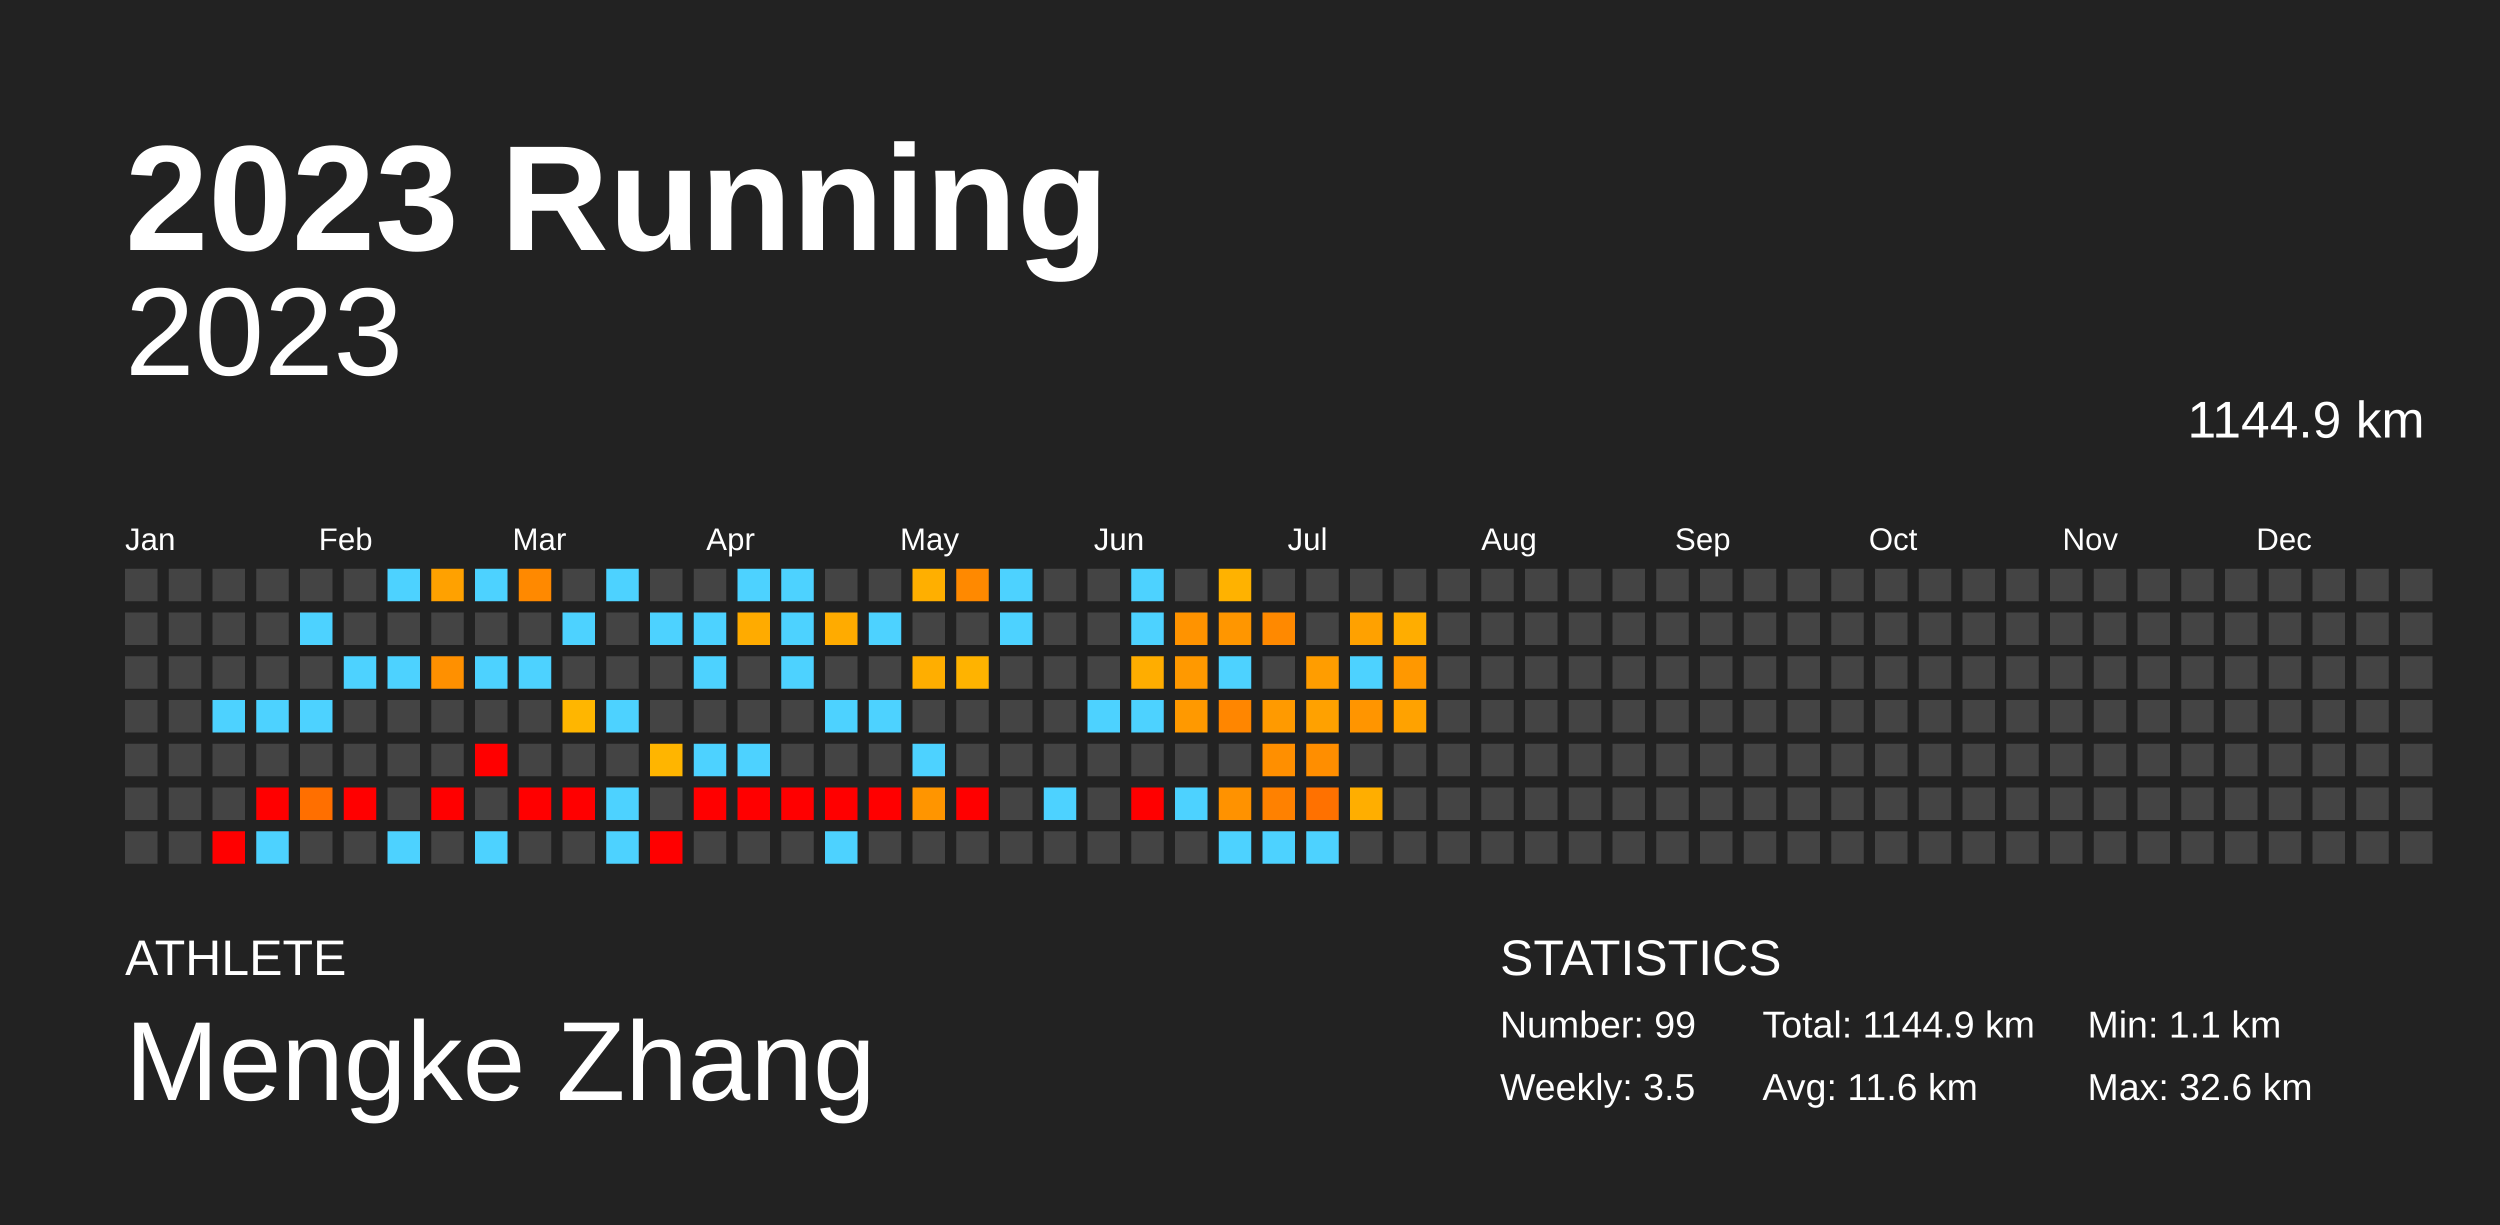
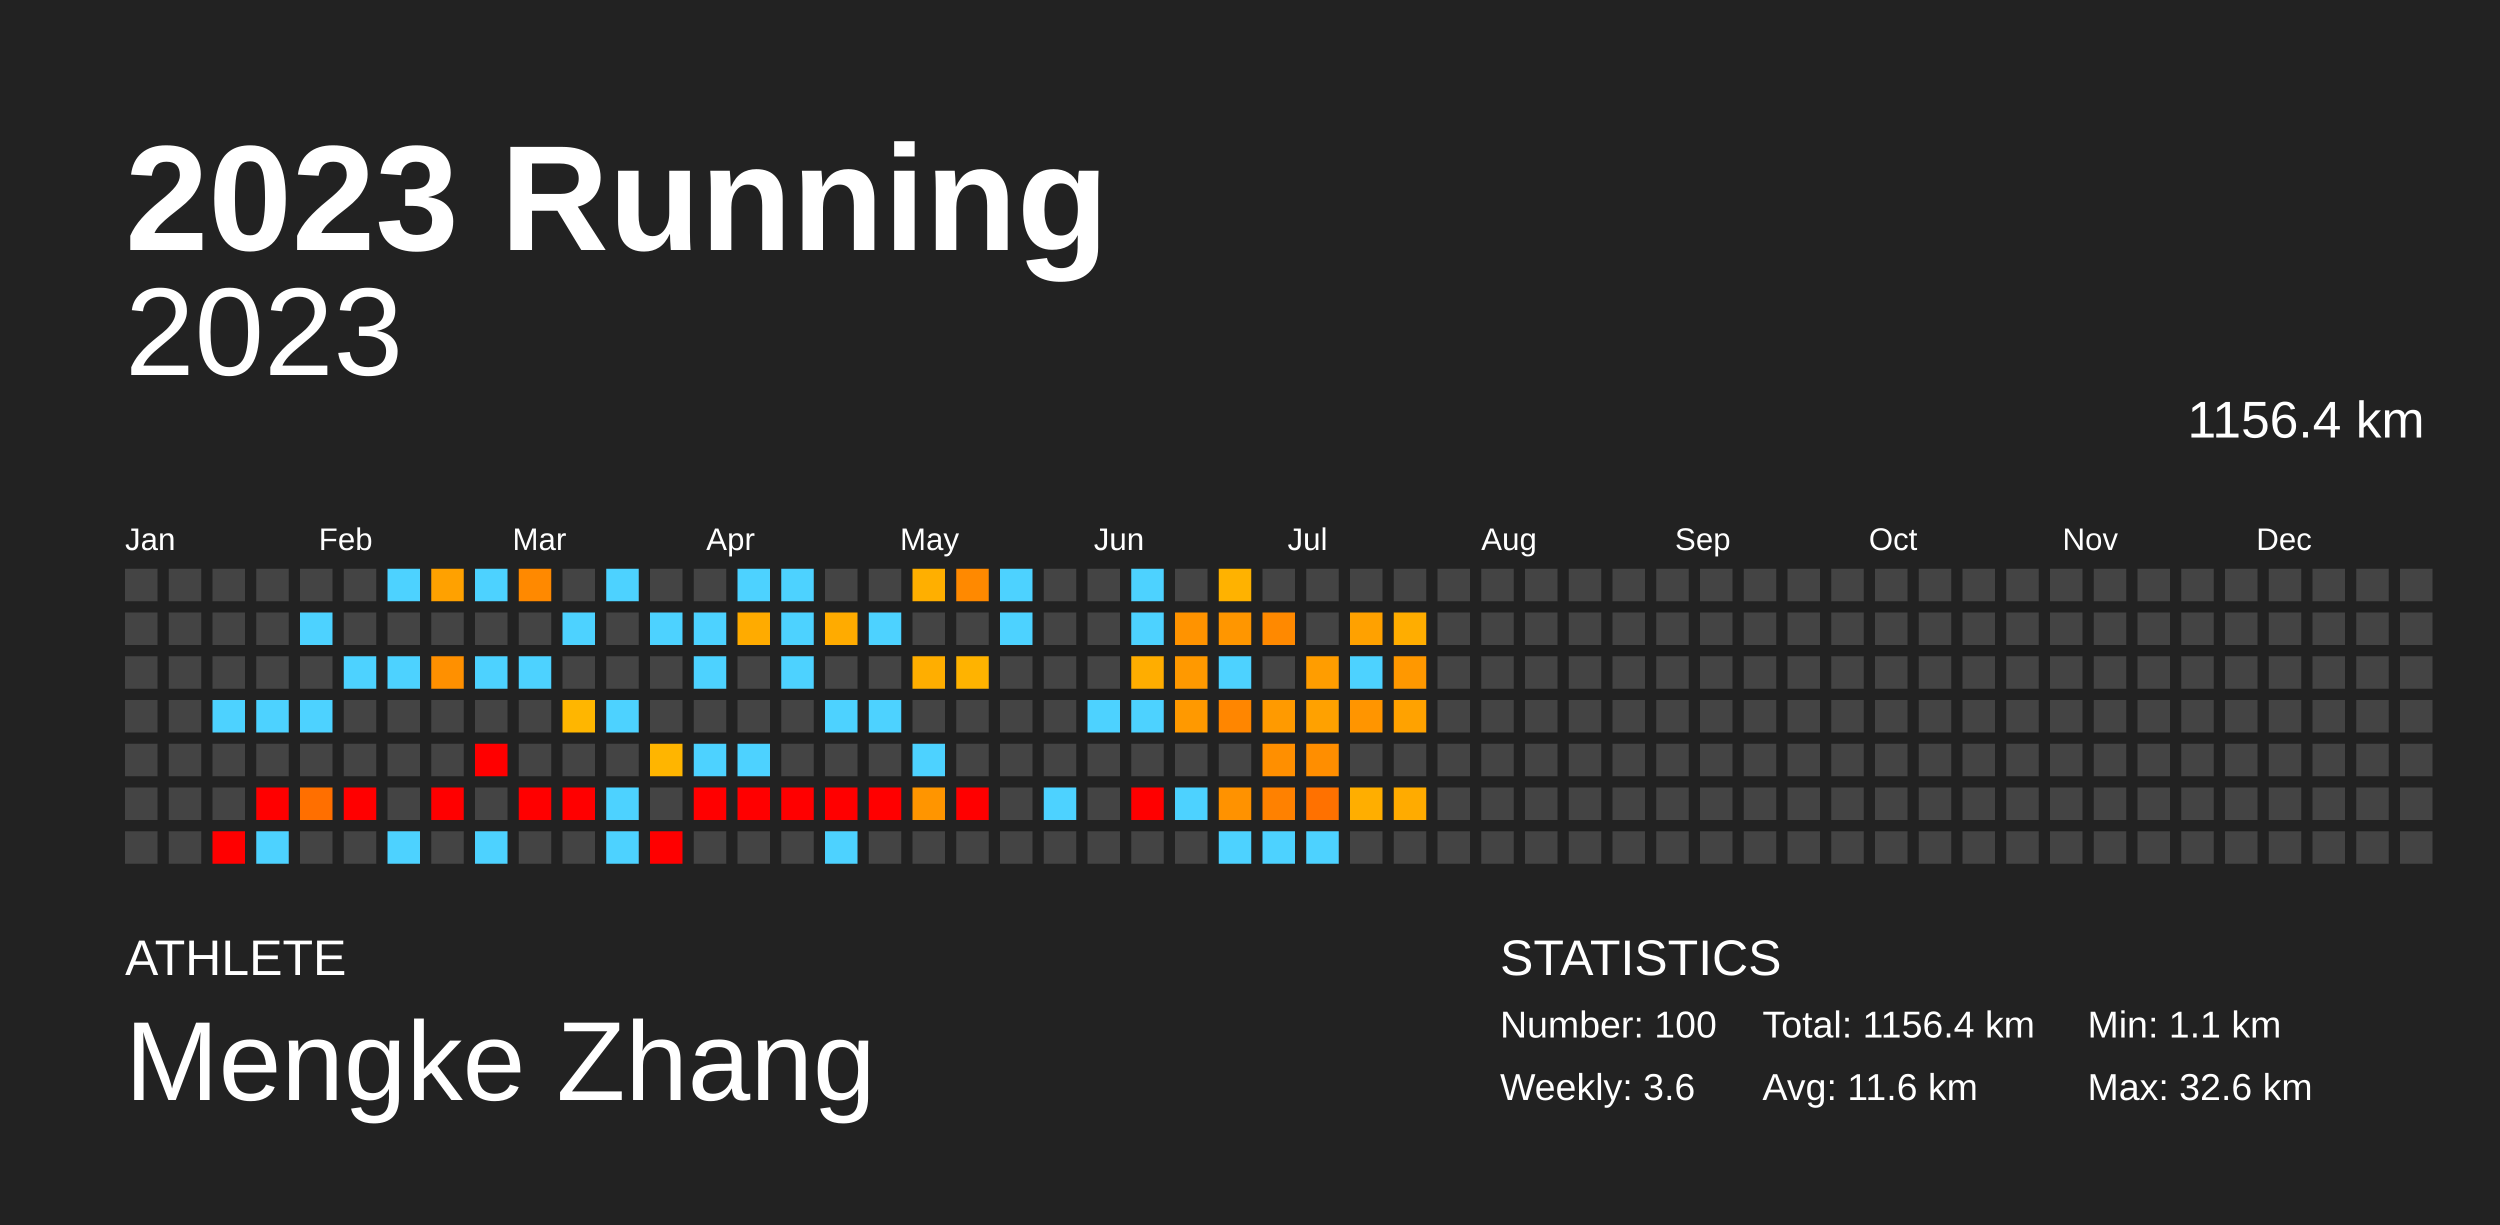
<svg xmlns="http://www.w3.org/2000/svg" baseProfile="full" height="98mm" version="1.1" viewBox="0,0,200,98" width="200mm">
  <defs />
  <rect fill="#222222" height="98" width="200" x="0" y="0" />
  <text fill="#FFFFFF" style="font-size:12px; font-family:Arial; font-weight:bold;" x="10" y="20">2023 Running</text>
  <text fill="#FFFFFF" style="font-size:4px; font-family:Arial" x="10" y="78">ATHLETE</text>
  <text fill="#FFFFFF" style="font-size:9px; font-family:Arial" x="10" y="88">Mengke Zhang</text>
  <text fill="#FFFFFF" style="font-size:4px; font-family:Arial" x="120" y="78">STATISTICS</text>
-   <text fill="#FFFFFF" style="font-size:3px; font-family:Arial" x="120" y="83">Number: 99</text>
-   <text fill="#FFFFFF" style="font-size:3px; font-family:Arial" x="120" y="88">Weekly: 3.5</text>
-   <text fill="#FFFFFF" style="font-size:3px; font-family:Arial" x="141" y="83">Total: 1144.9 km</text>
+   <text fill="#FFFFFF" style="font-size:3px; font-family:Arial" x="120" y="83">Number: 100</text>
+   <text fill="#FFFFFF" style="font-size:3px; font-family:Arial" x="120" y="88">Weekly: 3.6</text>
+   <text fill="#FFFFFF" style="font-size:3px; font-family:Arial" x="141" y="83">Total: 1156.4 km</text>
  <text fill="#FFFFFF" style="font-size:3px; font-family:Arial" x="141" y="88">Avg: 11.6 km</text>
  <text fill="#FFFFFF" style="font-size:3px; font-family:Arial" x="167" y="83">Min: 1.1 km</text>
  <text fill="#FFFFFF" style="font-size:3px; font-family:Arial" x="167" y="88">Max: 32.6 km</text>
  <text alignment-baseline="hanging" fill="#FFFFFF" style="font-size:10.0px; font-family:Arial;" x="10" y="30">2023</text>
-   <text alignment-baseline="hanging" fill="#FFFFFF" style="font-size:4.125px; font-family:Arial;" x="175" y="35">1144.9 km</text>
+   <text alignment-baseline="hanging" fill="#FFFFFF" style="font-size:4.125px; font-family:Arial;" x="175" y="35">1156.4 km</text>
  <text fill="#FFFFFF" style="font-size:2.5px; font-family:Arial" x="10.0" y="44">Jan</text>
  <text fill="#FFFFFF" style="font-size:2.5px; font-family:Arial" x="25.5" y="44">Feb</text>
  <text fill="#FFFFFF" style="font-size:2.5px; font-family:Arial" x="41.0" y="44">Mar</text>
  <text fill="#FFFFFF" style="font-size:2.5px; font-family:Arial" x="56.5" y="44">Apr</text>
  <text fill="#FFFFFF" style="font-size:2.5px; font-family:Arial" x="72.0" y="44">May</text>
  <text fill="#FFFFFF" style="font-size:2.5px; font-family:Arial" x="87.5" y="44">Jun</text>
  <text fill="#FFFFFF" style="font-size:2.5px; font-family:Arial" x="103.0" y="44">Jul</text>
  <text fill="#FFFFFF" style="font-size:2.5px; font-family:Arial" x="118.5" y="44">Aug</text>
  <text fill="#FFFFFF" style="font-size:2.5px; font-family:Arial" x="134.0" y="44">Sep</text>
  <text fill="#FFFFFF" style="font-size:2.5px; font-family:Arial" x="149.5" y="44">Oct</text>
  <text fill="#FFFFFF" style="font-size:2.5px; font-family:Arial" x="165.0" y="44">Nov</text>
  <text fill="#FFFFFF" style="font-size:2.5px; font-family:Arial" x="180.5" y="44">Dec</text>
  <rect fill="#444444" height="2.6" width="2.6" x="10.0" y="45.5" />
  <rect fill="#444444" height="2.6" width="2.6" x="10.0" y="49.0" />
  <rect fill="#444444" height="2.6" width="2.6" x="10.0" y="52.5" />
  <rect fill="#444444" height="2.6" width="2.6" x="10.0" y="56.0" />
  <rect fill="#444444" height="2.6" width="2.6" x="10.0" y="59.5" />
  <rect fill="#444444" height="2.6" width="2.6" x="10.0" y="63.0" />
  <rect fill="#444444" height="2.6" width="2.6" x="10.0" y="66.5" />
  <rect fill="#444444" height="2.6" width="2.6" x="13.5" y="45.5" />
  <rect fill="#444444" height="2.6" width="2.6" x="13.5" y="49.0" />
  <rect fill="#444444" height="2.6" width="2.6" x="13.5" y="52.5" />
  <rect fill="#444444" height="2.6" width="2.6" x="13.5" y="56.0" />
  <rect fill="#444444" height="2.6" width="2.6" x="13.5" y="59.5" />
  <rect fill="#444444" height="2.6" width="2.6" x="13.5" y="63.0" />
  <rect fill="#444444" height="2.6" width="2.6" x="13.5" y="66.5" />
  <rect fill="#444444" height="2.6" width="2.6" x="17.0" y="45.5" />
  <rect fill="#444444" height="2.6" width="2.6" x="17.0" y="49.0" />
  <rect fill="#444444" height="2.6" width="2.6" x="17.0" y="52.5" />
  <rect fill="#4dd2ff" height="2.6" width="2.6" x="17.0" y="56.0" />
  <rect fill="#444444" height="2.6" width="2.6" x="17.0" y="59.5" />
  <rect fill="#444444" height="2.6" width="2.6" x="17.0" y="63.0" />
  <rect fill="red" height="2.6" width="2.6" x="17.0" y="66.5" />
  <rect fill="#444444" height="2.6" width="2.6" x="20.5" y="45.5" />
  <rect fill="#444444" height="2.6" width="2.6" x="20.5" y="49.0" />
  <rect fill="#444444" height="2.6" width="2.6" x="20.5" y="52.5" />
  <rect fill="#4dd2ff" height="2.6" width="2.6" x="20.5" y="56.0" />
  <rect fill="#444444" height="2.6" width="2.6" x="20.5" y="59.5" />
  <rect fill="red" height="2.6" width="2.6" x="20.5" y="63.0" />
  <rect fill="#4dd2ff" height="2.6" width="2.6" x="20.5" y="66.5" />
  <rect fill="#444444" height="2.6" width="2.6" x="24.0" y="45.5" />
  <rect fill="#4dd2ff" height="2.6" width="2.6" x="24.0" y="49.0" />
  <rect fill="#444444" height="2.6" width="2.6" x="24.0" y="52.5" />
  <rect fill="#4dd2ff" height="2.6" width="2.6" x="24.0" y="56.0" />
  <rect fill="#444444" height="2.6" width="2.6" x="24.0" y="59.5" />
  <rect fill="#ff6f00" height="2.6" width="2.6" x="24.0" y="63.0" />
  <rect fill="#444444" height="2.6" width="2.6" x="24.0" y="66.5" />
  <rect fill="#444444" height="2.6" width="2.6" x="27.5" y="45.5" />
  <rect fill="#444444" height="2.6" width="2.6" x="27.5" y="49.0" />
  <rect fill="#4dd2ff" height="2.6" width="2.6" x="27.5" y="52.5" />
  <rect fill="#444444" height="2.6" width="2.6" x="27.5" y="56.0" />
  <rect fill="#444444" height="2.6" width="2.6" x="27.5" y="59.5" />
  <rect fill="red" height="2.6" width="2.6" x="27.5" y="63.0" />
  <rect fill="#444444" height="2.6" width="2.6" x="27.5" y="66.5" />
  <rect fill="#4dd2ff" height="2.6" width="2.6" x="31.0" y="45.5" />
  <rect fill="#444444" height="2.6" width="2.6" x="31.0" y="49.0" />
  <rect fill="#4dd2ff" height="2.6" width="2.6" x="31.0" y="52.5" />
  <rect fill="#444444" height="2.6" width="2.6" x="31.0" y="56.0" />
  <rect fill="#444444" height="2.6" width="2.6" x="31.0" y="59.5" />
  <rect fill="#444444" height="2.6" width="2.6" x="31.0" y="63.0" />
  <rect fill="#4dd2ff" height="2.6" width="2.6" x="31.0" y="66.5" />
  <rect fill="#ffa100" height="2.6" width="2.6" x="34.5" y="45.5" />
  <rect fill="#444444" height="2.6" width="2.6" x="34.5" y="49.0" />
  <rect fill="#ff9000" height="2.6" width="2.6" x="34.5" y="52.5" />
  <rect fill="#444444" height="2.6" width="2.6" x="34.5" y="56.0" />
  <rect fill="#444444" height="2.6" width="2.6" x="34.5" y="59.5" />
  <rect fill="red" height="2.6" width="2.6" x="34.5" y="63.0" />
  <rect fill="#444444" height="2.6" width="2.6" x="34.5" y="66.5" />
  <rect fill="#4dd2ff" height="2.6" width="2.6" x="38.0" y="45.5" />
  <rect fill="#444444" height="2.6" width="2.6" x="38.0" y="49.0" />
  <rect fill="#4dd2ff" height="2.6" width="2.6" x="38.0" y="52.5" />
  <rect fill="#444444" height="2.6" width="2.6" x="38.0" y="56.0" />
  <rect fill="red" height="2.6" width="2.6" x="38.0" y="59.5" />
  <rect fill="#444444" height="2.6" width="2.6" x="38.0" y="63.0" />
  <rect fill="#4dd2ff" height="2.6" width="2.6" x="38.0" y="66.5" />
  <rect fill="#ff8900" height="2.6" width="2.6" x="41.5" y="45.5" />
  <rect fill="#444444" height="2.6" width="2.6" x="41.5" y="49.0" />
  <rect fill="#4dd2ff" height="2.6" width="2.6" x="41.5" y="52.5" />
  <rect fill="#444444" height="2.6" width="2.6" x="41.5" y="56.0" />
  <rect fill="#444444" height="2.6" width="2.6" x="41.5" y="59.5" />
  <rect fill="red" height="2.6" width="2.6" x="41.5" y="63.0" />
  <rect fill="#444444" height="2.6" width="2.6" x="41.5" y="66.5" />
  <rect fill="#444444" height="2.6" width="2.6" x="45.0" y="45.5" />
  <rect fill="#4dd2ff" height="2.6" width="2.6" x="45.0" y="49.0" />
  <rect fill="#444444" height="2.6" width="2.6" x="45.0" y="52.5" />
  <rect fill="#ffb600" height="2.6" width="2.6" x="45.0" y="56.0" />
  <rect fill="#444444" height="2.6" width="2.6" x="45.0" y="59.5" />
  <rect fill="red" height="2.6" width="2.6" x="45.0" y="63.0" />
  <rect fill="#444444" height="2.6" width="2.6" x="45.0" y="66.5" />
  <rect fill="#4dd2ff" height="2.6" width="2.6" x="48.5" y="45.5" />
  <rect fill="#444444" height="2.6" width="2.6" x="48.5" y="49.0" />
  <rect fill="#444444" height="2.6" width="2.6" x="48.5" y="52.5" />
  <rect fill="#4dd2ff" height="2.6" width="2.6" x="48.5" y="56.0" />
  <rect fill="#444444" height="2.6" width="2.6" x="48.5" y="59.5" />
  <rect fill="#4dd2ff" height="2.6" width="2.6" x="48.5" y="63.0" />
  <rect fill="#4dd2ff" height="2.6" width="2.6" x="48.5" y="66.5" />
  <rect fill="#444444" height="2.6" width="2.6" x="52.0" y="45.5" />
  <rect fill="#4dd2ff" height="2.6" width="2.6" x="52.0" y="49.0" />
  <rect fill="#444444" height="2.6" width="2.6" x="52.0" y="52.5" />
  <rect fill="#444444" height="2.6" width="2.6" x="52.0" y="56.0" />
  <rect fill="#ffb500" height="2.6" width="2.6" x="52.0" y="59.5" />
  <rect fill="#444444" height="2.6" width="2.6" x="52.0" y="63.0" />
  <rect fill="red" height="2.6" width="2.6" x="52.0" y="66.5" />
  <rect fill="#444444" height="2.6" width="2.6" x="55.5" y="45.5" />
  <rect fill="#4dd2ff" height="2.6" width="2.6" x="55.5" y="49.0" />
  <rect fill="#4dd2ff" height="2.6" width="2.6" x="55.5" y="52.5" />
  <rect fill="#444444" height="2.6" width="2.6" x="55.5" y="56.0" />
  <rect fill="#4dd2ff" height="2.6" width="2.6" x="55.5" y="59.5" />
  <rect fill="red" height="2.6" width="2.6" x="55.5" y="63.0" />
  <rect fill="#444444" height="2.6" width="2.6" x="55.5" y="66.5" />
  <rect fill="#4dd2ff" height="2.6" width="2.6" x="59.0" y="45.5" />
  <rect fill="#ffab00" height="2.6" width="2.6" x="59.0" y="49.0" />
  <rect fill="#444444" height="2.6" width="2.6" x="59.0" y="52.5" />
  <rect fill="#444444" height="2.6" width="2.6" x="59.0" y="56.0" />
  <rect fill="#4dd2ff" height="2.6" width="2.6" x="59.0" y="59.5" />
  <rect fill="red" height="2.6" width="2.6" x="59.0" y="63.0" />
  <rect fill="#444444" height="2.6" width="2.6" x="59.0" y="66.5" />
  <rect fill="#4dd2ff" height="2.6" width="2.6" x="62.5" y="45.5" />
  <rect fill="#4dd2ff" height="2.6" width="2.6" x="62.5" y="49.0" />
  <rect fill="#4dd2ff" height="2.6" width="2.6" x="62.5" y="52.5" />
  <rect fill="#444444" height="2.6" width="2.6" x="62.5" y="56.0" />
  <rect fill="#444444" height="2.6" width="2.6" x="62.5" y="59.5" />
  <rect fill="red" height="2.6" width="2.6" x="62.5" y="63.0" />
  <rect fill="#444444" height="2.6" width="2.6" x="62.5" y="66.5" />
  <rect fill="#444444" height="2.6" width="2.6" x="66.0" y="45.5" />
  <rect fill="#ffab00" height="2.6" width="2.6" x="66.0" y="49.0" />
  <rect fill="#444444" height="2.6" width="2.6" x="66.0" y="52.5" />
  <rect fill="#4dd2ff" height="2.6" width="2.6" x="66.0" y="56.0" />
  <rect fill="#444444" height="2.6" width="2.6" x="66.0" y="59.5" />
  <rect fill="red" height="2.6" width="2.6" x="66.0" y="63.0" />
  <rect fill="#4dd2ff" height="2.6" width="2.6" x="66.0" y="66.5" />
  <rect fill="#444444" height="2.6" width="2.6" x="69.5" y="45.5" />
  <rect fill="#4dd2ff" height="2.6" width="2.6" x="69.5" y="49.0" />
  <rect fill="#444444" height="2.6" width="2.6" x="69.5" y="52.5" />
  <rect fill="#4dd2ff" height="2.6" width="2.6" x="69.5" y="56.0" />
  <rect fill="#444444" height="2.6" width="2.6" x="69.5" y="59.5" />
  <rect fill="red" height="2.6" width="2.6" x="69.5" y="63.0" />
  <rect fill="#444444" height="2.6" width="2.6" x="69.5" y="66.5" />
  <rect fill="#ffaf00" height="2.6" width="2.6" x="73.0" y="45.5" />
  <rect fill="#444444" height="2.6" width="2.6" x="73.0" y="49.0" />
  <rect fill="#ffae00" height="2.6" width="2.6" x="73.0" y="52.5" />
  <rect fill="#444444" height="2.6" width="2.6" x="73.0" y="56.0" />
  <rect fill="#4dd2ff" height="2.6" width="2.6" x="73.0" y="59.5" />
  <rect fill="#ff9500" height="2.6" width="2.6" x="73.0" y="63.0" />
  <rect fill="#444444" height="2.6" width="2.6" x="73.0" y="66.5" />
  <rect fill="#ff8900" height="2.6" width="2.6" x="76.5" y="45.5" />
  <rect fill="#444444" height="2.6" width="2.6" x="76.5" y="49.0" />
  <rect fill="#ffb300" height="2.6" width="2.6" x="76.5" y="52.5" />
  <rect fill="#444444" height="2.6" width="2.6" x="76.5" y="56.0" />
  <rect fill="#444444" height="2.6" width="2.6" x="76.5" y="59.5" />
  <rect fill="red" height="2.6" width="2.6" x="76.5" y="63.0" />
  <rect fill="#444444" height="2.6" width="2.6" x="76.5" y="66.5" />
  <rect fill="#4dd2ff" height="2.6" width="2.6" x="80.0" y="45.5" />
  <rect fill="#4dd2ff" height="2.6" width="2.6" x="80.0" y="49.0" />
  <rect fill="#444444" height="2.6" width="2.6" x="80.0" y="52.5" />
  <rect fill="#444444" height="2.6" width="2.6" x="80.0" y="56.0" />
  <rect fill="#444444" height="2.6" width="2.6" x="80.0" y="59.5" />
  <rect fill="#444444" height="2.6" width="2.6" x="80.0" y="63.0" />
  <rect fill="#444444" height="2.6" width="2.6" x="80.0" y="66.5" />
  <rect fill="#444444" height="2.6" width="2.6" x="83.5" y="45.5" />
  <rect fill="#444444" height="2.6" width="2.6" x="83.5" y="49.0" />
  <rect fill="#444444" height="2.6" width="2.6" x="83.5" y="52.5" />
  <rect fill="#444444" height="2.6" width="2.6" x="83.5" y="56.0" />
  <rect fill="#444444" height="2.6" width="2.6" x="83.5" y="59.5" />
  <rect fill="#4dd2ff" height="2.6" width="2.6" x="83.5" y="63.0" />
  <rect fill="#444444" height="2.6" width="2.6" x="83.5" y="66.5" />
  <rect fill="#444444" height="2.6" width="2.6" x="87.0" y="45.5" />
  <rect fill="#444444" height="2.6" width="2.6" x="87.0" y="49.0" />
  <rect fill="#444444" height="2.6" width="2.6" x="87.0" y="52.5" />
  <rect fill="#4dd2ff" height="2.6" width="2.6" x="87.0" y="56.0" />
  <rect fill="#444444" height="2.6" width="2.6" x="87.0" y="59.5" />
  <rect fill="#444444" height="2.6" width="2.6" x="87.0" y="63.0" />
  <rect fill="#444444" height="2.6" width="2.6" x="87.0" y="66.5" />
  <rect fill="#4dd2ff" height="2.6" width="2.6" x="90.5" y="45.5" />
  <rect fill="#4dd2ff" height="2.6" width="2.6" x="90.5" y="49.0" />
  <rect fill="#ffad00" height="2.6" width="2.6" x="90.5" y="52.5" />
  <rect fill="#4dd2ff" height="2.6" width="2.6" x="90.5" y="56.0" />
  <rect fill="#444444" height="2.6" width="2.6" x="90.5" y="59.5" />
  <rect fill="red" height="2.6" width="2.6" x="90.5" y="63.0" />
  <rect fill="#444444" height="2.6" width="2.6" x="90.5" y="66.5" />
  <rect fill="#444444" height="2.6" width="2.6" x="94.0" y="45.5" />
  <rect fill="#ff9300" height="2.6" width="2.6" x="94.0" y="49.0" />
  <rect fill="#ff9900" height="2.6" width="2.6" x="94.0" y="52.5" />
  <rect fill="#ff9900" height="2.6" width="2.6" x="94.0" y="56.0" />
  <rect fill="#444444" height="2.6" width="2.6" x="94.0" y="59.5" />
  <rect fill="#4dd2ff" height="2.6" width="2.6" x="94.0" y="63.0" />
  <rect fill="#444444" height="2.6" width="2.6" x="94.0" y="66.5" />
  <rect fill="#ffb200" height="2.6" width="2.6" x="97.5" y="45.5" />
  <rect fill="#ff9600" height="2.6" width="2.6" x="97.5" y="49.0" />
  <rect fill="#4dd2ff" height="2.6" width="2.6" x="97.5" y="52.5" />
  <rect fill="#ff8600" height="2.6" width="2.6" x="97.5" y="56.0" />
  <rect fill="#444444" height="2.6" width="2.6" x="97.5" y="59.5" />
  <rect fill="#ff9200" height="2.6" width="2.6" x="97.5" y="63.0" />
  <rect fill="#4dd2ff" height="2.6" width="2.6" x="97.5" y="66.5" />
  <rect fill="#444444" height="2.6" width="2.6" x="101.0" y="45.5" />
  <rect fill="#ff8900" height="2.6" width="2.6" x="101.0" y="49.0" />
  <rect fill="#444444" height="2.6" width="2.6" x="101.0" y="52.5" />
  <rect fill="#ff9a00" height="2.6" width="2.6" x="101.0" y="56.0" />
  <rect fill="#ff8f00" height="2.6" width="2.6" x="101.0" y="59.5" />
  <rect fill="#ff8100" height="2.6" width="2.6" x="101.0" y="63.0" />
  <rect fill="#4dd2ff" height="2.6" width="2.6" x="101.0" y="66.5" />
  <rect fill="#444444" height="2.6" width="2.6" x="104.5" y="45.5" />
  <rect fill="#444444" height="2.6" width="2.6" x="104.5" y="49.0" />
  <rect fill="#ff9d00" height="2.6" width="2.6" x="104.5" y="52.5" />
  <rect fill="#ffa100" height="2.6" width="2.6" x="104.5" y="56.0" />
  <rect fill="#ff8e00" height="2.6" width="2.6" x="104.5" y="59.5" />
  <rect fill="#ff7100" height="2.6" width="2.6" x="104.5" y="63.0" />
  <rect fill="#4dd2ff" height="2.6" width="2.6" x="104.5" y="66.5" />
  <rect fill="#444444" height="2.6" width="2.6" x="108.0" y="45.5" />
  <rect fill="#ffa100" height="2.6" width="2.6" x="108.0" y="49.0" />
  <rect fill="#4dd2ff" height="2.6" width="2.6" x="108.0" y="52.5" />
  <rect fill="#ff9500" height="2.6" width="2.6" x="108.0" y="56.0" />
  <rect fill="#444444" height="2.6" width="2.6" x="108.0" y="59.5" />
  <rect fill="#ffae00" height="2.6" width="2.6" x="108.0" y="63.0" />
  <rect fill="#444444" height="2.6" width="2.6" x="108.0" y="66.5" />
  <rect fill="#444444" height="2.6" width="2.6" x="111.5" y="45.5" />
  <rect fill="#ffad00" height="2.6" width="2.6" x="111.5" y="49.0" />
  <rect fill="#ff9800" height="2.6" width="2.6" x="111.5" y="52.5" />
  <rect fill="#ffa200" height="2.6" width="2.6" x="111.5" y="56.0" />
  <rect fill="#444444" height="2.6" width="2.6" x="111.5" y="59.5" />
-   <rect fill="#444444" height="2.6" width="2.6" x="111.5" y="63.0" />
+   <rect fill="#ffab00" height="2.6" width="2.6" x="111.5" y="63.0" />
  <rect fill="#444444" height="2.6" width="2.6" x="111.5" y="66.5" />
  <rect fill="#444444" height="2.6" width="2.6" x="115.0" y="45.5" />
  <rect fill="#444444" height="2.6" width="2.6" x="115.0" y="49.0" />
  <rect fill="#444444" height="2.6" width="2.6" x="115.0" y="52.5" />
  <rect fill="#444444" height="2.6" width="2.6" x="115.0" y="56.0" />
  <rect fill="#444444" height="2.6" width="2.6" x="115.0" y="59.5" />
  <rect fill="#444444" height="2.6" width="2.6" x="115.0" y="63.0" />
  <rect fill="#444444" height="2.6" width="2.6" x="115.0" y="66.5" />
  <rect fill="#444444" height="2.6" width="2.6" x="118.5" y="45.5" />
  <rect fill="#444444" height="2.6" width="2.6" x="118.5" y="49.0" />
  <rect fill="#444444" height="2.6" width="2.6" x="118.5" y="52.5" />
  <rect fill="#444444" height="2.6" width="2.6" x="118.5" y="56.0" />
  <rect fill="#444444" height="2.6" width="2.6" x="118.5" y="59.5" />
  <rect fill="#444444" height="2.6" width="2.6" x="118.5" y="63.0" />
  <rect fill="#444444" height="2.6" width="2.6" x="118.5" y="66.5" />
  <rect fill="#444444" height="2.6" width="2.6" x="122.0" y="45.5" />
  <rect fill="#444444" height="2.6" width="2.6" x="122.0" y="49.0" />
  <rect fill="#444444" height="2.6" width="2.6" x="122.0" y="52.5" />
  <rect fill="#444444" height="2.6" width="2.6" x="122.0" y="56.0" />
  <rect fill="#444444" height="2.6" width="2.6" x="122.0" y="59.5" />
  <rect fill="#444444" height="2.6" width="2.6" x="122.0" y="63.0" />
  <rect fill="#444444" height="2.6" width="2.6" x="122.0" y="66.5" />
  <rect fill="#444444" height="2.6" width="2.6" x="125.5" y="45.5" />
  <rect fill="#444444" height="2.6" width="2.6" x="125.5" y="49.0" />
  <rect fill="#444444" height="2.6" width="2.6" x="125.5" y="52.5" />
  <rect fill="#444444" height="2.6" width="2.6" x="125.5" y="56.0" />
  <rect fill="#444444" height="2.6" width="2.6" x="125.5" y="59.5" />
  <rect fill="#444444" height="2.6" width="2.6" x="125.5" y="63.0" />
  <rect fill="#444444" height="2.6" width="2.6" x="125.5" y="66.5" />
  <rect fill="#444444" height="2.6" width="2.6" x="129.0" y="45.5" />
  <rect fill="#444444" height="2.6" width="2.6" x="129.0" y="49.0" />
  <rect fill="#444444" height="2.6" width="2.6" x="129.0" y="52.5" />
  <rect fill="#444444" height="2.6" width="2.6" x="129.0" y="56.0" />
  <rect fill="#444444" height="2.6" width="2.6" x="129.0" y="59.5" />
  <rect fill="#444444" height="2.6" width="2.6" x="129.0" y="63.0" />
  <rect fill="#444444" height="2.6" width="2.6" x="129.0" y="66.5" />
  <rect fill="#444444" height="2.6" width="2.6" x="132.5" y="45.5" />
  <rect fill="#444444" height="2.6" width="2.6" x="132.5" y="49.0" />
  <rect fill="#444444" height="2.6" width="2.6" x="132.5" y="52.5" />
  <rect fill="#444444" height="2.6" width="2.6" x="132.5" y="56.0" />
  <rect fill="#444444" height="2.6" width="2.6" x="132.5" y="59.5" />
  <rect fill="#444444" height="2.6" width="2.6" x="132.5" y="63.0" />
  <rect fill="#444444" height="2.6" width="2.6" x="132.5" y="66.5" />
  <rect fill="#444444" height="2.6" width="2.6" x="136.0" y="45.5" />
  <rect fill="#444444" height="2.6" width="2.6" x="136.0" y="49.0" />
  <rect fill="#444444" height="2.6" width="2.6" x="136.0" y="52.5" />
  <rect fill="#444444" height="2.6" width="2.6" x="136.0" y="56.0" />
  <rect fill="#444444" height="2.6" width="2.6" x="136.0" y="59.5" />
  <rect fill="#444444" height="2.6" width="2.6" x="136.0" y="63.0" />
  <rect fill="#444444" height="2.6" width="2.6" x="136.0" y="66.5" />
  <rect fill="#444444" height="2.6" width="2.6" x="139.5" y="45.5" />
  <rect fill="#444444" height="2.6" width="2.6" x="139.5" y="49.0" />
  <rect fill="#444444" height="2.6" width="2.6" x="139.5" y="52.5" />
  <rect fill="#444444" height="2.6" width="2.6" x="139.5" y="56.0" />
  <rect fill="#444444" height="2.6" width="2.6" x="139.5" y="59.5" />
  <rect fill="#444444" height="2.6" width="2.6" x="139.5" y="63.0" />
  <rect fill="#444444" height="2.6" width="2.6" x="139.5" y="66.5" />
  <rect fill="#444444" height="2.6" width="2.6" x="143.0" y="45.5" />
  <rect fill="#444444" height="2.6" width="2.6" x="143.0" y="49.0" />
  <rect fill="#444444" height="2.6" width="2.6" x="143.0" y="52.5" />
  <rect fill="#444444" height="2.6" width="2.6" x="143.0" y="56.0" />
  <rect fill="#444444" height="2.6" width="2.6" x="143.0" y="59.5" />
  <rect fill="#444444" height="2.6" width="2.6" x="143.0" y="63.0" />
  <rect fill="#444444" height="2.6" width="2.6" x="143.0" y="66.5" />
  <rect fill="#444444" height="2.6" width="2.6" x="146.5" y="45.5" />
  <rect fill="#444444" height="2.6" width="2.6" x="146.5" y="49.0" />
  <rect fill="#444444" height="2.6" width="2.6" x="146.5" y="52.5" />
  <rect fill="#444444" height="2.6" width="2.6" x="146.5" y="56.0" />
  <rect fill="#444444" height="2.6" width="2.6" x="146.5" y="59.5" />
  <rect fill="#444444" height="2.6" width="2.6" x="146.5" y="63.0" />
  <rect fill="#444444" height="2.6" width="2.6" x="146.5" y="66.5" />
  <rect fill="#444444" height="2.6" width="2.6" x="150.0" y="45.5" />
  <rect fill="#444444" height="2.6" width="2.6" x="150.0" y="49.0" />
  <rect fill="#444444" height="2.6" width="2.6" x="150.0" y="52.5" />
  <rect fill="#444444" height="2.6" width="2.6" x="150.0" y="56.0" />
  <rect fill="#444444" height="2.6" width="2.6" x="150.0" y="59.5" />
  <rect fill="#444444" height="2.6" width="2.6" x="150.0" y="63.0" />
  <rect fill="#444444" height="2.6" width="2.6" x="150.0" y="66.5" />
  <rect fill="#444444" height="2.6" width="2.6" x="153.5" y="45.5" />
  <rect fill="#444444" height="2.6" width="2.6" x="153.5" y="49.0" />
  <rect fill="#444444" height="2.6" width="2.6" x="153.5" y="52.5" />
  <rect fill="#444444" height="2.6" width="2.6" x="153.5" y="56.0" />
  <rect fill="#444444" height="2.6" width="2.6" x="153.5" y="59.5" />
  <rect fill="#444444" height="2.6" width="2.6" x="153.5" y="63.0" />
  <rect fill="#444444" height="2.6" width="2.6" x="153.5" y="66.5" />
  <rect fill="#444444" height="2.6" width="2.6" x="157.0" y="45.5" />
  <rect fill="#444444" height="2.6" width="2.6" x="157.0" y="49.0" />
  <rect fill="#444444" height="2.6" width="2.6" x="157.0" y="52.5" />
  <rect fill="#444444" height="2.6" width="2.6" x="157.0" y="56.0" />
  <rect fill="#444444" height="2.6" width="2.6" x="157.0" y="59.5" />
  <rect fill="#444444" height="2.6" width="2.6" x="157.0" y="63.0" />
  <rect fill="#444444" height="2.6" width="2.6" x="157.0" y="66.5" />
  <rect fill="#444444" height="2.6" width="2.6" x="160.5" y="45.5" />
  <rect fill="#444444" height="2.6" width="2.6" x="160.5" y="49.0" />
  <rect fill="#444444" height="2.6" width="2.6" x="160.5" y="52.5" />
  <rect fill="#444444" height="2.6" width="2.6" x="160.5" y="56.0" />
  <rect fill="#444444" height="2.6" width="2.6" x="160.5" y="59.5" />
  <rect fill="#444444" height="2.6" width="2.6" x="160.5" y="63.0" />
  <rect fill="#444444" height="2.6" width="2.6" x="160.5" y="66.5" />
  <rect fill="#444444" height="2.6" width="2.6" x="164.0" y="45.5" />
  <rect fill="#444444" height="2.6" width="2.6" x="164.0" y="49.0" />
  <rect fill="#444444" height="2.6" width="2.6" x="164.0" y="52.5" />
  <rect fill="#444444" height="2.6" width="2.6" x="164.0" y="56.0" />
  <rect fill="#444444" height="2.6" width="2.6" x="164.0" y="59.5" />
  <rect fill="#444444" height="2.6" width="2.6" x="164.0" y="63.0" />
  <rect fill="#444444" height="2.6" width="2.6" x="164.0" y="66.5" />
  <rect fill="#444444" height="2.6" width="2.6" x="167.5" y="45.5" />
  <rect fill="#444444" height="2.6" width="2.6" x="167.5" y="49.0" />
  <rect fill="#444444" height="2.6" width="2.6" x="167.5" y="52.5" />
  <rect fill="#444444" height="2.6" width="2.6" x="167.5" y="56.0" />
  <rect fill="#444444" height="2.6" width="2.6" x="167.5" y="59.5" />
  <rect fill="#444444" height="2.6" width="2.6" x="167.5" y="63.0" />
  <rect fill="#444444" height="2.6" width="2.6" x="167.5" y="66.5" />
  <rect fill="#444444" height="2.6" width="2.6" x="171.0" y="45.5" />
  <rect fill="#444444" height="2.6" width="2.6" x="171.0" y="49.0" />
  <rect fill="#444444" height="2.6" width="2.6" x="171.0" y="52.5" />
  <rect fill="#444444" height="2.6" width="2.6" x="171.0" y="56.0" />
  <rect fill="#444444" height="2.6" width="2.6" x="171.0" y="59.5" />
  <rect fill="#444444" height="2.6" width="2.6" x="171.0" y="63.0" />
  <rect fill="#444444" height="2.6" width="2.6" x="171.0" y="66.5" />
  <rect fill="#444444" height="2.6" width="2.6" x="174.5" y="45.5" />
  <rect fill="#444444" height="2.6" width="2.6" x="174.5" y="49.0" />
  <rect fill="#444444" height="2.6" width="2.6" x="174.5" y="52.5" />
  <rect fill="#444444" height="2.6" width="2.6" x="174.5" y="56.0" />
  <rect fill="#444444" height="2.6" width="2.6" x="174.5" y="59.5" />
  <rect fill="#444444" height="2.6" width="2.6" x="174.5" y="63.0" />
  <rect fill="#444444" height="2.6" width="2.6" x="174.5" y="66.5" />
  <rect fill="#444444" height="2.6" width="2.6" x="178.0" y="45.5" />
  <rect fill="#444444" height="2.6" width="2.6" x="178.0" y="49.0" />
  <rect fill="#444444" height="2.6" width="2.6" x="178.0" y="52.5" />
  <rect fill="#444444" height="2.6" width="2.6" x="178.0" y="56.0" />
  <rect fill="#444444" height="2.6" width="2.6" x="178.0" y="59.5" />
  <rect fill="#444444" height="2.6" width="2.6" x="178.0" y="63.0" />
  <rect fill="#444444" height="2.6" width="2.6" x="178.0" y="66.5" />
  <rect fill="#444444" height="2.6" width="2.6" x="181.5" y="45.5" />
  <rect fill="#444444" height="2.6" width="2.6" x="181.5" y="49.0" />
  <rect fill="#444444" height="2.6" width="2.6" x="181.5" y="52.5" />
  <rect fill="#444444" height="2.6" width="2.6" x="181.5" y="56.0" />
  <rect fill="#444444" height="2.6" width="2.6" x="181.5" y="59.5" />
  <rect fill="#444444" height="2.6" width="2.6" x="181.5" y="63.0" />
  <rect fill="#444444" height="2.6" width="2.6" x="181.5" y="66.5" />
  <rect fill="#444444" height="2.6" width="2.6" x="185.0" y="45.5" />
  <rect fill="#444444" height="2.6" width="2.6" x="185.0" y="49.0" />
  <rect fill="#444444" height="2.6" width="2.6" x="185.0" y="52.5" />
  <rect fill="#444444" height="2.6" width="2.6" x="185.0" y="56.0" />
  <rect fill="#444444" height="2.6" width="2.6" x="185.0" y="59.5" />
  <rect fill="#444444" height="2.6" width="2.6" x="185.0" y="63.0" />
  <rect fill="#444444" height="2.6" width="2.6" x="185.0" y="66.5" />
  <rect fill="#444444" height="2.6" width="2.6" x="188.5" y="45.5" />
  <rect fill="#444444" height="2.6" width="2.6" x="188.5" y="49.0" />
  <rect fill="#444444" height="2.6" width="2.6" x="188.5" y="52.5" />
  <rect fill="#444444" height="2.6" width="2.6" x="188.5" y="56.0" />
  <rect fill="#444444" height="2.6" width="2.6" x="188.5" y="59.5" />
  <rect fill="#444444" height="2.6" width="2.6" x="188.5" y="63.0" />
  <rect fill="#444444" height="2.6" width="2.6" x="188.5" y="66.5" />
  <rect fill="#444444" height="2.6" width="2.6" x="192.0" y="45.5" />
  <rect fill="#444444" height="2.6" width="2.6" x="192.0" y="49.0" />
  <rect fill="#444444" height="2.6" width="2.6" x="192.0" y="52.5" />
  <rect fill="#444444" height="2.6" width="2.6" x="192.0" y="56.0" />
  <rect fill="#444444" height="2.6" width="2.6" x="192.0" y="59.5" />
  <rect fill="#444444" height="2.6" width="2.6" x="192.0" y="63.0" />
  <rect fill="#444444" height="2.6" width="2.6" x="192.0" y="66.5" />
</svg>
